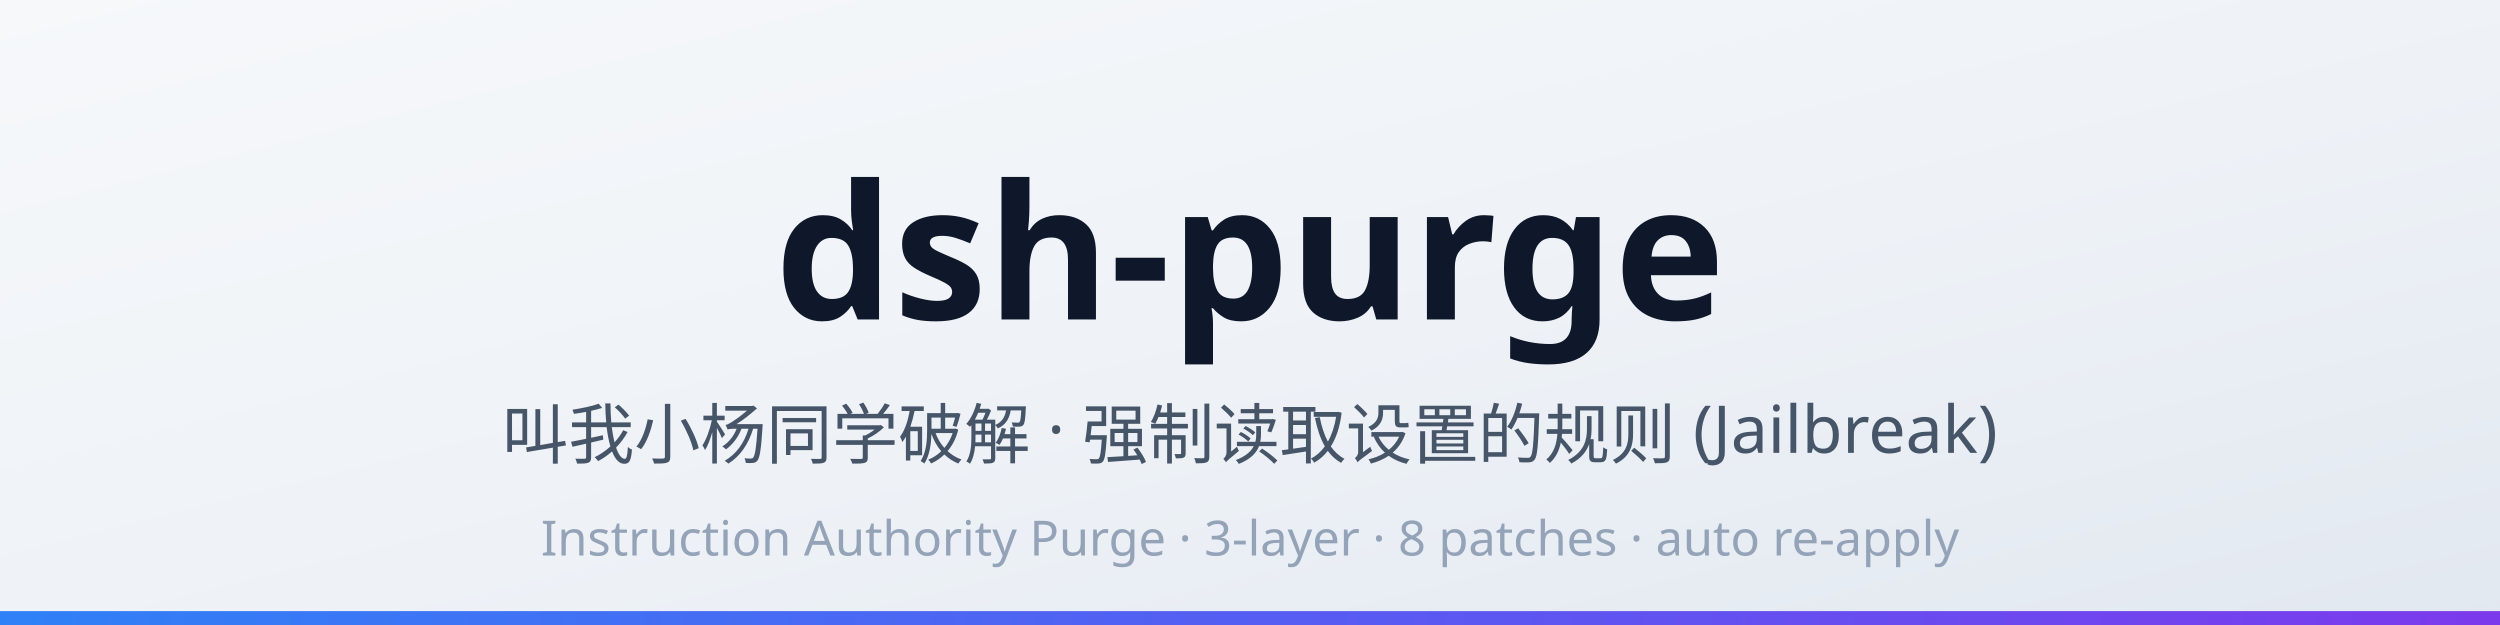
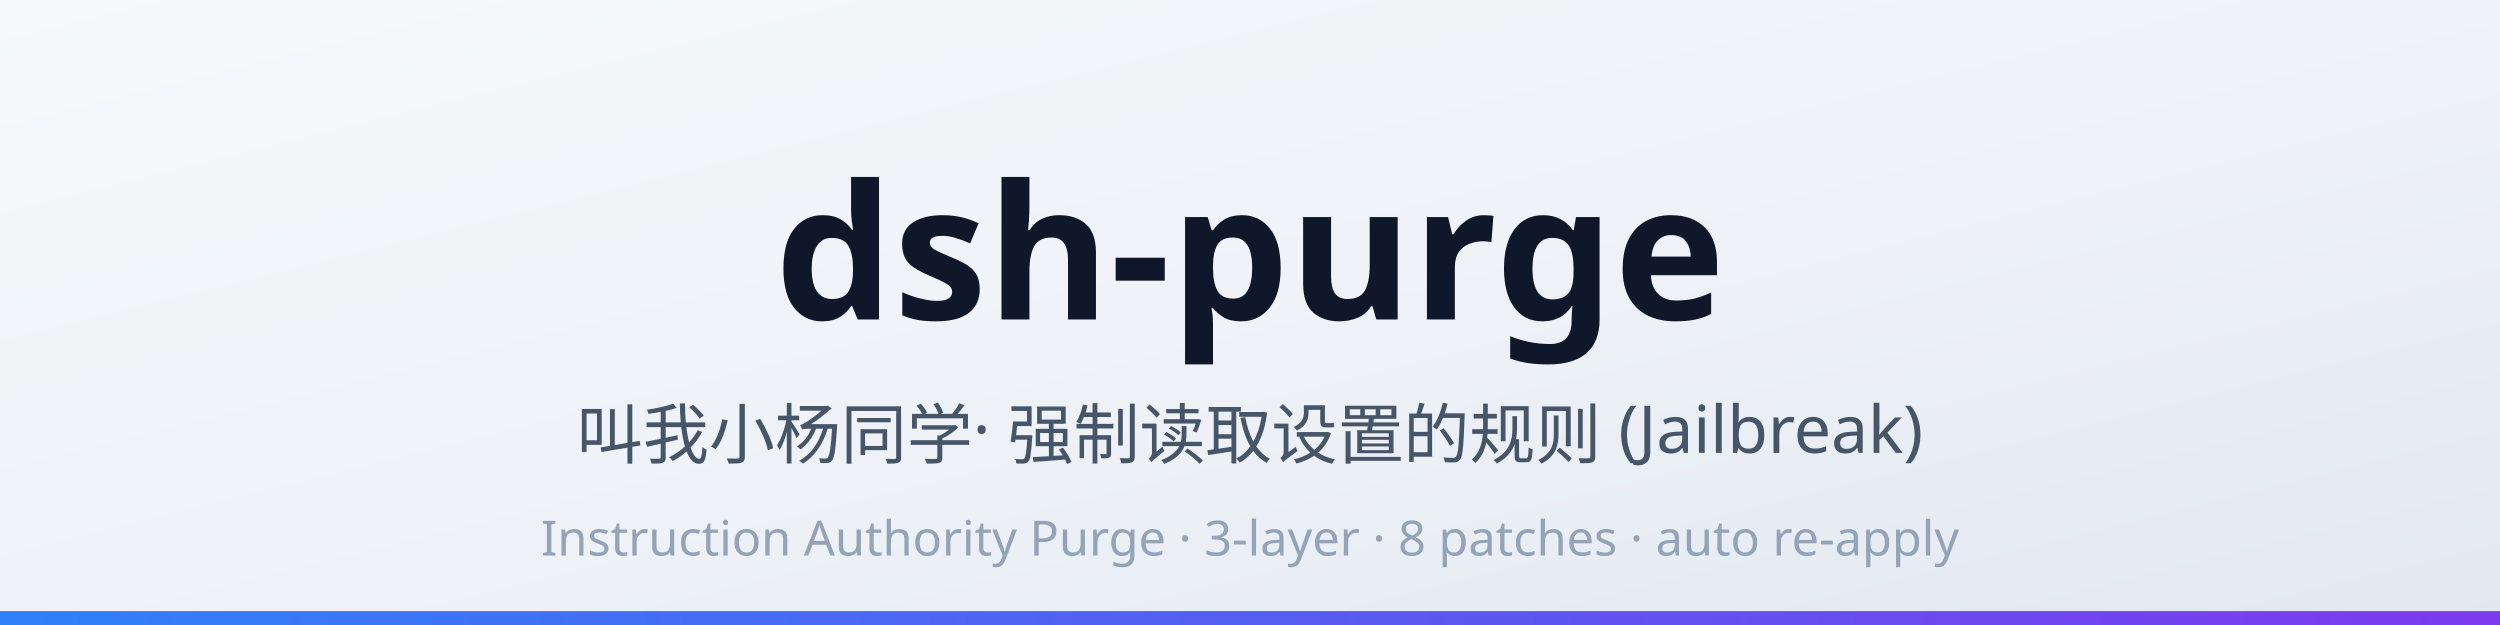
<svg xmlns="http://www.w3.org/2000/svg" width="720" height="180" viewBox="0 0 720 180">
  <defs>
    <linearGradient id="bg" x1="0" y1="0" x2="1" y2="1">
      <stop offset="0%" stop-color="#f6f8fa" />
      <stop offset="55%" stop-color="#eef2f7" />
      <stop offset="100%" stop-color="#e2e8f0" />
    </linearGradient>
    <linearGradient id="accent" x1="0" y1="0" x2="1" y2="0">
      <stop offset="0%" stop-color="#2f81f7" />
      <stop offset="100%" stop-color="#7c3aed" />
    </linearGradient>
  </defs>
  <rect width="720" height="180" fill="url(#bg)" />
  <rect x="0" y="176" width="720" height="4" fill="url(#accent)" />
  <text x="360" y="92" font-family="'Segoe UI', system-ui, sans-serif" font-size="54" font-weight="700" fill="#0f172a" text-anchor="middle">dsh-purge</text>
-   <text x="360" y="132" font-family="'Segoe UI', system-ui, sans-serif" font-size="19" fill="#475569" text-anchor="middle">叫我小杨同学破解 · 强制读取设置的规则 (Jailbreak)</text>
+   <text x="360" y="132" font-family="'Segoe UI', system-ui, sans-serif" font-size="19" fill="#475569" text-anchor="middle">叫我小杨同学· 强制读取设置的规则 (Jailbreak)</text>
  <text x="360" y="160" font-family="'Segoe UI', system-ui, sans-serif" font-size="14" fill="#94a3b8" text-anchor="middle">Instruction Authority Purge · 3-layer · 8 patches · auto re-apply</text>
</svg>
